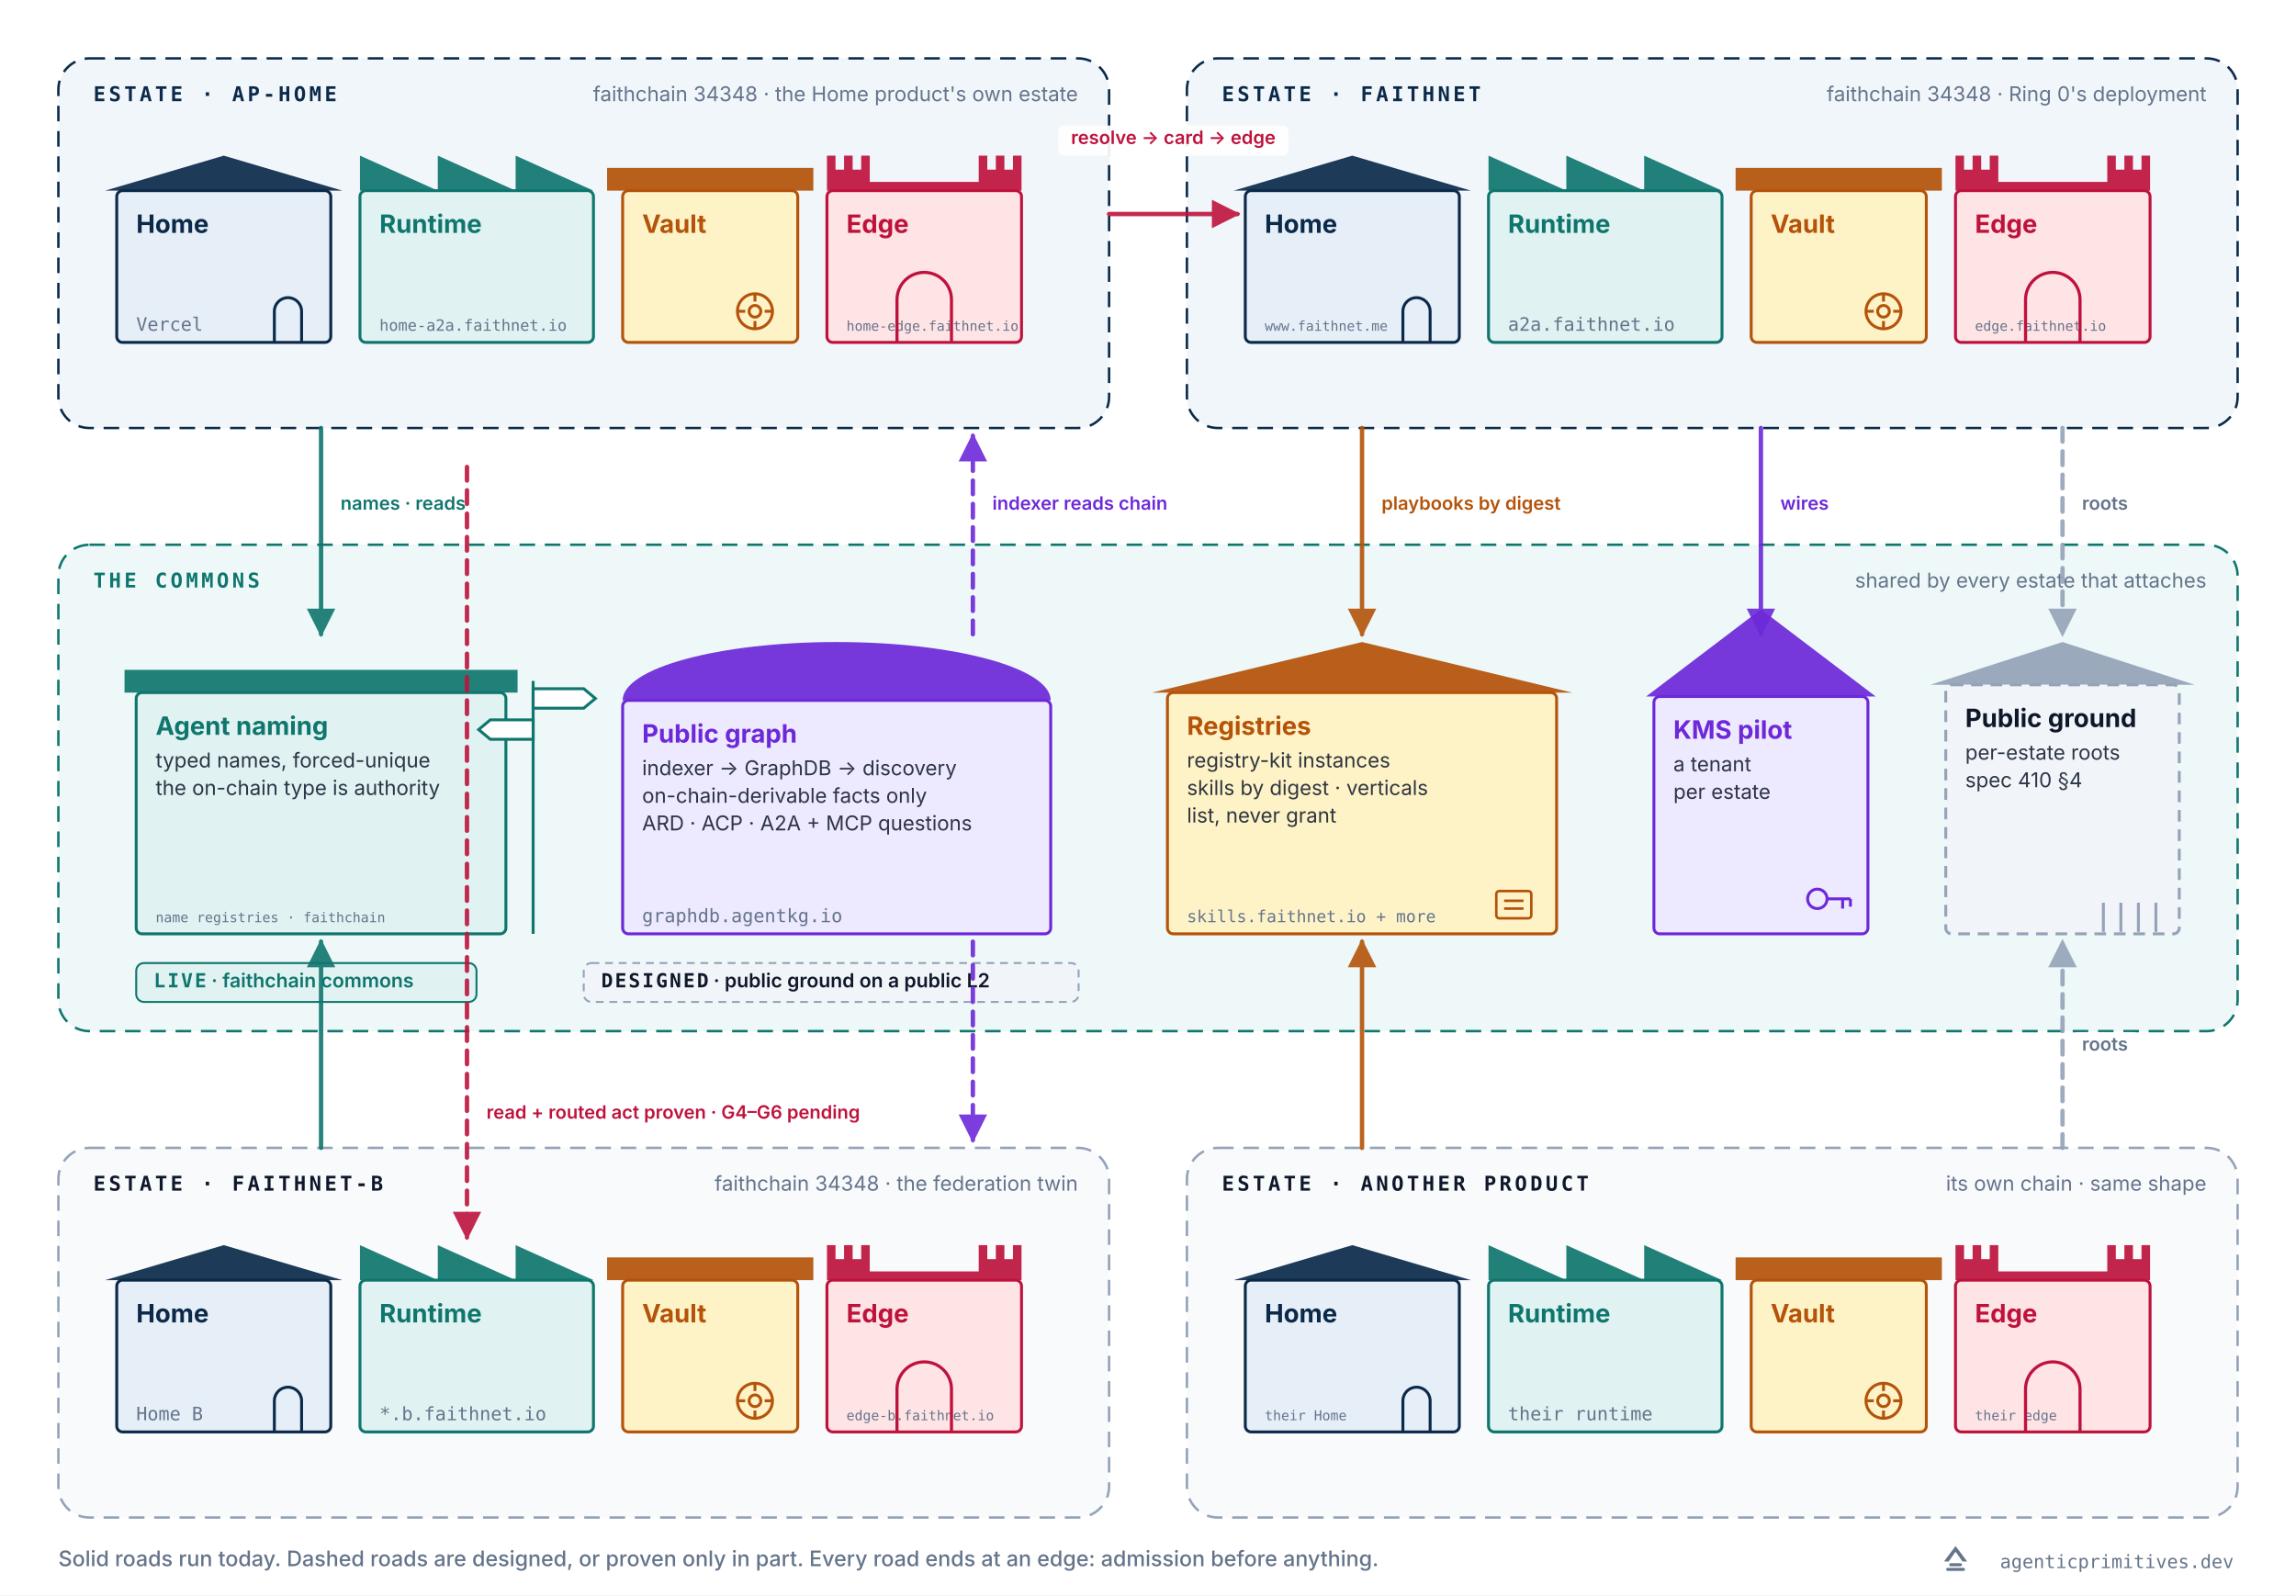
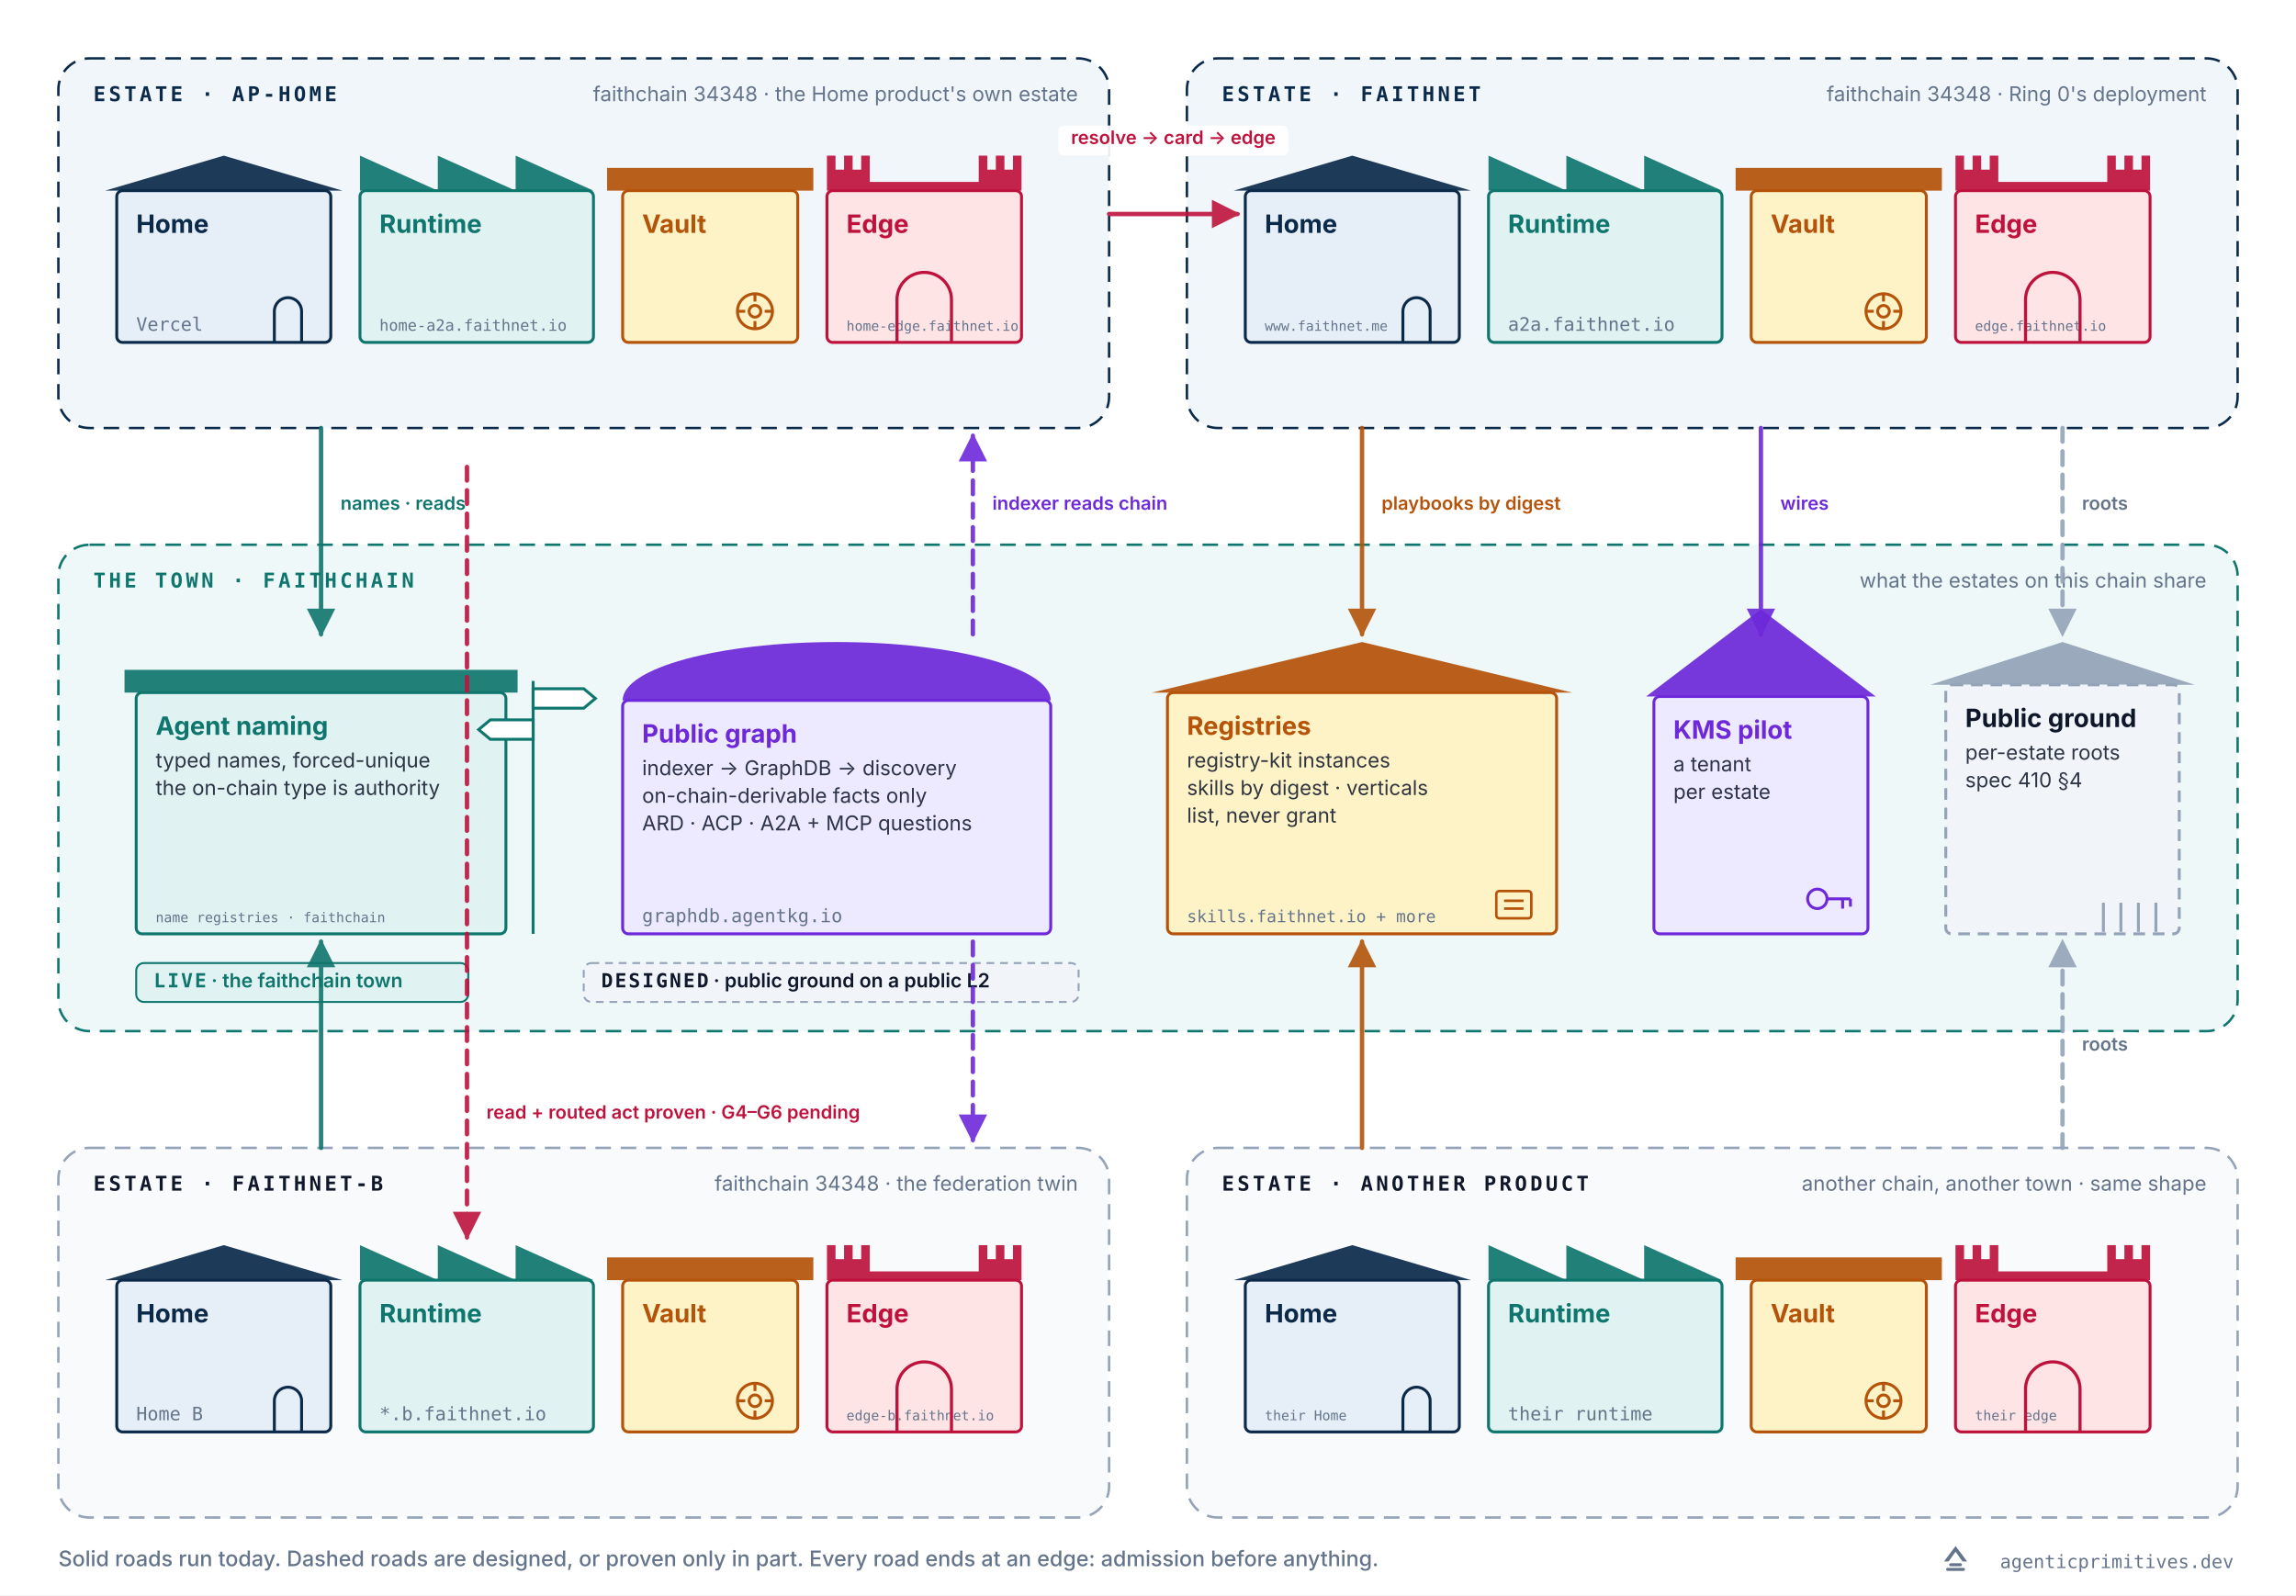
<svg xmlns="http://www.w3.org/2000/svg" viewBox="0 0 1180 820" role="img" aria-labelledby="federation-title" style="width:100%;height:auto;display:block;font-family:ui-sans-serif, system-ui, -apple-system, &quot;Segoe UI&quot;, Inter, sans-serif;font-feature-settings:normal;word-spacing:0.12em">
  <defs>
    <marker id="federation-arrow" viewBox="0 0 10 10" refX="9" refY="5" markerWidth="6.5" markerHeight="6.5" orient="auto-start-reverse">
      <path d="M 0 0 L 10 5 L 0 10 z" fill="#94a3b8" />
    </marker>
    <marker id="federation-arrow-ink" viewBox="0 0 10 10" refX="9" refY="5" markerWidth="6.5" markerHeight="6.5" orient="auto-start-reverse">
      <path d="M 0 0 L 10 5 L 0 10 z" fill="#0f172a" />
    </marker>
    <marker id="federation-arrow-amber" viewBox="0 0 10 10" refX="9" refY="5" markerWidth="6.5" markerHeight="6.5" orient="auto-start-reverse">
      <path d="M 0 0 L 10 5 L 0 10 z" fill="#b45309" />
    </marker>
    <marker id="federation-arrow-teal" viewBox="0 0 10 10" refX="9" refY="5" markerWidth="6.5" markerHeight="6.5" orient="auto-start-reverse">
      <path d="M 0 0 L 10 5 L 0 10 z" fill="#0f766e" />
    </marker>
    <marker id="federation-arrow-rose" viewBox="0 0 10 10" refX="9" refY="5" markerWidth="6.5" markerHeight="6.5" orient="auto-start-reverse">
      <path d="M 0 0 L 10 5 L 0 10 z" fill="#be123c" />
    </marker>
    <marker id="federation-arrow-navy" viewBox="0 0 10 10" refX="9" refY="5" markerWidth="6.5" markerHeight="6.5" orient="auto-start-reverse">
      <path d="M 0 0 L 10 5 L 0 10 z" fill="#0b2a4a" />
    </marker>
    <marker id="federation-arrow-violet" viewBox="0 0 10 10" refX="9" refY="5" markerWidth="6.5" markerHeight="6.5" orient="auto-start-reverse">
      <path d="M 0 0 L 10 5 L 0 10 z" fill="#6d28d9" />
    </marker>
    <filter id="federation-shadow" x="-10%" y="-10%" width="120%" height="130%">
      <feDropShadow dx="0" dy="2" stdDeviation="3" flood-color="#000" flood-opacity="0.12" />
    </filter>
  </defs>
  <rect x="0" y="0" width="1180" height="820" fill="#ffffff" />
  <g>
    <rect x="30" y="30" width="540" height="190" rx="16" fill="#e6eef7" fill-opacity="0.55" stroke="#0b2a4a" stroke-width="1.25" stroke-dasharray="8 5" />
    <text x="48" y="52" font-size="10.5" font-weight="700" fill="#0b2a4a" letter-spacing="1.6" font-family="ui-monospace, SFMono-Regular, Menlo, Consolas, monospace">ESTATE · AP-HOME</text>
    <text x="554" y="52" font-size="10.5" fill="#64748b" text-anchor="end" font-family="ui-sans-serif, system-ui, -apple-system, &quot;Segoe UI&quot;, Inter, sans-serif">faithchain 34348 · the Home product's own estate</text>
  </g>
  <g>
    <path d="M 54 98 L 115 80 L 176 98 Z" fill="#0b2a4a" opacity="0.92" />
    <rect x="60" y="98" width="110" height="78" rx="3" fill="#e6eef7" stroke="#0b2a4a" stroke-width="1.5" />
    <text x="70" y="119.7" font-size="13" font-weight="650" fill="#0b2a4a" font-family="ui-sans-serif, system-ui, -apple-system, &quot;Segoe UI&quot;, Inter, sans-serif">Home</text>
    <text x="70" y="170" font-size="9.5" fill="#64748b" font-family="ui-monospace, SFMono-Regular, Menlo, Consolas, monospace">Vercel</text>
    <path d="M 141 176 v -16 a 7 7 0 0 1 14 0 v 16" fill="none" stroke="#0b2a4a" stroke-width="1.5" />
  </g>
  <g>
    <path d="M 185 98 L 185 80 L 225 98 L 225 80 L 265 98 L 265 80 L 305 98 Z" fill="#0f766e" opacity="0.92" />
    <rect x="185" y="98" width="120" height="78" rx="3" fill="#e0f2f1" stroke="#0f766e" stroke-width="1.5" />
    <text x="195" y="119.7" font-size="13" font-weight="650" fill="#0f766e" font-family="ui-sans-serif, system-ui, -apple-system, &quot;Segoe UI&quot;, Inter, sans-serif">Runtime</text>
    <text x="195" y="170" font-size="8" fill="#64748b" font-family="ui-monospace, SFMono-Regular, Menlo, Consolas, monospace">home-a2a.faithnet.io</text>
  </g>
  <g>
    <path d="M 312 98 L 312 86.3 L 418 86.3 L 418 98 Z" fill="#b45309" opacity="0.92" />
    <rect x="320" y="98" width="90" height="78" rx="3" fill="#fef3c7" stroke="#b45309" stroke-width="1.5" />
    <text x="330" y="119.7" font-size="13" font-weight="650" fill="#b45309" font-family="ui-sans-serif, system-ui, -apple-system, &quot;Segoe UI&quot;, Inter, sans-serif">Vault</text>
    <g fill="none" stroke="#b45309" stroke-width="1.5">
      <circle cx="388" cy="160" r="9" />
      <circle cx="388" cy="160" r="3" />
      <path d="M 388 151 v 4 M 388 165 v 4 M 379 160 h 4 M 393 160 h 4" />
    </g>
  </g>
  <g>
    <path d="M 425 98 L 425 80 L 425 80 L 429.4 80 L 429.4 87.2 L 433.8 87.2 L 433.8 80 L 438.2 80 L 438.2 87.2 L 442.6 87.2 L 442.6 80 L 447 80 L 447 87.2 L 447 93.5 L 503 93.5 L 503 87.2 L 503 80 L 507.4 80 L 507.4 87.2 L 511.8 87.2 L 511.8 80 L 516.2 80 L 516.2 87.2 L 520.6 87.2 L 520.6 80 L 525 80 L 525 87.2 L 525 80 L 525 98 Z" fill="#be123c" opacity="0.92" />
    <rect x="425" y="98" width="100" height="78" rx="3" fill="#ffe4e6" stroke="#be123c" stroke-width="1.5" />
    <text x="435" y="119.7" font-size="13" font-weight="650" fill="#be123c" font-family="ui-sans-serif, system-ui, -apple-system, &quot;Segoe UI&quot;, Inter, sans-serif">Edge</text>
    <text x="435" y="170" font-size="7" fill="#64748b" font-family="ui-monospace, SFMono-Regular, Menlo, Consolas, monospace">home-edge.faithnet.io</text>
    <path d="M 461 176 v -22 a 14 14 0 0 1 28 0 v 22" fill="none" stroke="#be123c" stroke-width="1.6" />
  </g>
  <g>
    <rect x="610" y="30" width="540" height="190" rx="16" fill="#e6eef7" fill-opacity="0.55" stroke="#0b2a4a" stroke-width="1.25" stroke-dasharray="8 5" />
    <text x="628" y="52" font-size="10.5" font-weight="700" fill="#0b2a4a" letter-spacing="1.6" font-family="ui-monospace, SFMono-Regular, Menlo, Consolas, monospace">ESTATE · FAITHNET</text>
    <text x="1134" y="52" font-size="10.5" fill="#64748b" text-anchor="end" font-family="ui-sans-serif, system-ui, -apple-system, &quot;Segoe UI&quot;, Inter, sans-serif">faithchain 34348 · Ring 0's deployment</text>
  </g>
  <g>
    <path d="M 634 98 L 695 80 L 756 98 Z" fill="#0b2a4a" opacity="0.92" />
    <rect x="640" y="98" width="110" height="78" rx="3" fill="#e6eef7" stroke="#0b2a4a" stroke-width="1.5" />
    <text x="650" y="119.7" font-size="13" font-weight="650" fill="#0b2a4a" font-family="ui-sans-serif, system-ui, -apple-system, &quot;Segoe UI&quot;, Inter, sans-serif">Home</text>
    <text x="650" y="170" font-size="7" fill="#64748b" font-family="ui-monospace, SFMono-Regular, Menlo, Consolas, monospace">www.faithnet.me</text>
    <path d="M 721 176 v -16 a 7 7 0 0 1 14 0 v 16" fill="none" stroke="#0b2a4a" stroke-width="1.5" />
  </g>
  <g>
    <path d="M 765 98 L 765 80 L 805 98 L 805 80 L 845 98 L 845 80 L 885 98 Z" fill="#0f766e" opacity="0.92" />
    <rect x="765" y="98" width="120" height="78" rx="3" fill="#e0f2f1" stroke="#0f766e" stroke-width="1.5" />
    <text x="775" y="119.7" font-size="13" font-weight="650" fill="#0f766e" font-family="ui-sans-serif, system-ui, -apple-system, &quot;Segoe UI&quot;, Inter, sans-serif">Runtime</text>
    <text x="775" y="170" font-size="9.5" fill="#64748b" font-family="ui-monospace, SFMono-Regular, Menlo, Consolas, monospace">a2a.faithnet.io</text>
  </g>
  <g>
    <path d="M 892 98 L 892 86.3 L 998 86.3 L 998 98 Z" fill="#b45309" opacity="0.92" />
    <rect x="900" y="98" width="90" height="78" rx="3" fill="#fef3c7" stroke="#b45309" stroke-width="1.5" />
    <text x="910" y="119.7" font-size="13" font-weight="650" fill="#b45309" font-family="ui-sans-serif, system-ui, -apple-system, &quot;Segoe UI&quot;, Inter, sans-serif">Vault</text>
    <g fill="none" stroke="#b45309" stroke-width="1.5">
      <circle cx="968" cy="160" r="9" />
      <circle cx="968" cy="160" r="3" />
      <path d="M 968 151 v 4 M 968 165 v 4 M 959 160 h 4 M 973 160 h 4" />
    </g>
  </g>
  <g>
    <path d="M 1005 98 L 1005 80 L 1005 80 L 1009.4 80 L 1009.4 87.2 L 1013.8 87.2 L 1013.8 80 L 1018.2 80 L 1018.2 87.2 L 1022.6 87.2 L 1022.6 80 L 1027 80 L 1027 87.2 L 1027 93.5 L 1083 93.5 L 1083 87.2 L 1083 80 L 1087.4 80 L 1087.4 87.2 L 1091.8 87.2 L 1091.8 80 L 1096.2 80 L 1096.2 87.2 L 1100.6 87.2 L 1100.6 80 L 1105 80 L 1105 87.2 L 1105 80 L 1105 98 Z" fill="#be123c" opacity="0.92" />
    <rect x="1005" y="98" width="100" height="78" rx="3" fill="#ffe4e6" stroke="#be123c" stroke-width="1.5" />
    <text x="1015" y="119.7" font-size="13" font-weight="650" fill="#be123c" font-family="ui-sans-serif, system-ui, -apple-system, &quot;Segoe UI&quot;, Inter, sans-serif">Edge</text>
    <text x="1015" y="170" font-size="7" fill="#64748b" font-family="ui-monospace, SFMono-Regular, Menlo, Consolas, monospace">edge.faithnet.io</text>
    <path d="M 1041 176 v -22 a 14 14 0 0 1 28 0 v 22" fill="none" stroke="#be123c" stroke-width="1.6" />
  </g>
  <g>
    <rect x="30" y="280" width="1120" height="250" rx="16" fill="#e0f2f1" fill-opacity="0.55" stroke="#0f766e" stroke-width="1.25" stroke-dasharray="8 5" />
-     <text x="48" y="302" font-size="10.5" font-weight="700" fill="#0f766e" letter-spacing="1.6" font-family="ui-monospace, SFMono-Regular, Menlo, Consolas, monospace">THE COMMONS</text>
-     <text x="1134" y="302" font-size="10.5" fill="#64748b" text-anchor="end" font-family="ui-sans-serif, system-ui, -apple-system, &quot;Segoe UI&quot;, Inter, sans-serif">shared by every estate that attaches</text>
+     <text x="48" y="302" font-size="10.5" font-weight="700" fill="#0f766e" letter-spacing="1.6" font-family="ui-monospace, SFMono-Regular, Menlo, Consolas, monospace">THE TOWN · FAITHCHAIN</text>
+     <text x="1134" y="302" font-size="10.5" fill="#64748b" text-anchor="end" font-family="ui-sans-serif, system-ui, -apple-system, &quot;Segoe UI&quot;, Inter, sans-serif">what the estates on this chain share</text>
  </g>
  <g>
    <path d="M 64 356 L 64 344.3 L 266 344.3 L 266 356 Z" fill="#0f766e" opacity="0.92" />
    <rect x="70" y="356" width="190" height="124" rx="3" fill="#e0f2f1" stroke="#0f766e" stroke-width="1.5" />
    <text x="80" y="377.7" font-size="13" font-weight="650" fill="#0f766e" font-family="ui-sans-serif, system-ui, -apple-system, &quot;Segoe UI&quot;, Inter, sans-serif">Agent naming</text>
    <text x="80" y="394.45" font-size="10.5" fill="#0f172a" opacity="0.86" font-family="ui-sans-serif, system-ui, -apple-system, &quot;Segoe UI&quot;, Inter, sans-serif">typed names, forced-unique</text>
    <text x="80" y="408.625" font-size="10.5" fill="#0f172a" opacity="0.86" font-family="ui-sans-serif, system-ui, -apple-system, &quot;Segoe UI&quot;, Inter, sans-serif">the on-chain type is authority</text>
    <text x="80" y="474" font-size="7" fill="#64748b" font-family="ui-monospace, SFMono-Regular, Menlo, Consolas, monospace">name registries · faithchain</text>
    <g stroke="#0f766e" stroke-width="1.5" fill="#ffffff">
      <line x1="274" y1="480" x2="274" y2="350" />
      <path d="M 274 354 h 26 l 6 5 l -6 5 h -26 z" />
      <path d="M 274 370 h -22 l -6 5 l 6 5 h 22 z" />
    </g>
  </g>
  <g>
    <path d="M 320 360 A 110 30 0 0 1 540 360 Z" fill="#6d28d9" opacity="0.92" />
    <rect x="320" y="360" width="220" height="120" rx="3" fill="#ede9fe" stroke="#6d28d9" stroke-width="1.5" />
    <text x="330" y="381.7" font-size="13" font-weight="650" fill="#6d28d9" font-family="ui-sans-serif, system-ui, -apple-system, &quot;Segoe UI&quot;, Inter, sans-serif">Public graph</text>
    <text x="330" y="398.45" font-size="10.5" fill="#0f172a" opacity="0.86" font-family="ui-sans-serif, system-ui, -apple-system, &quot;Segoe UI&quot;, Inter, sans-serif">indexer → GraphDB → discovery</text>
    <text x="330" y="412.625" font-size="10.5" fill="#0f172a" opacity="0.86" font-family="ui-sans-serif, system-ui, -apple-system, &quot;Segoe UI&quot;, Inter, sans-serif">on-chain-derivable facts only</text>
    <text x="330" y="426.8" font-size="10.5" fill="#0f172a" opacity="0.86" font-family="ui-sans-serif, system-ui, -apple-system, &quot;Segoe UI&quot;, Inter, sans-serif">ARD · ACP · A2A + MCP questions</text>
    <text x="330" y="474" font-size="9.5" fill="#64748b" font-family="ui-monospace, SFMono-Regular, Menlo, Consolas, monospace">graphdb.agentkg.io</text>
  </g>
  <g>
    <path d="M 592 356 L 700 330 L 808 356 Z" fill="#b45309" opacity="0.92" />
    <rect x="600" y="356" width="200" height="124" rx="3" fill="#fef3c7" stroke="#b45309" stroke-width="1.5" />
    <text x="610" y="377.7" font-size="13" font-weight="650" fill="#b45309" font-family="ui-sans-serif, system-ui, -apple-system, &quot;Segoe UI&quot;, Inter, sans-serif">Registries</text>
    <text x="610" y="394.45" font-size="10.5" fill="#0f172a" opacity="0.86" font-family="ui-sans-serif, system-ui, -apple-system, &quot;Segoe UI&quot;, Inter, sans-serif">registry-kit instances</text>
    <text x="610" y="408.625" font-size="10.5" fill="#0f172a" opacity="0.86" font-family="ui-sans-serif, system-ui, -apple-system, &quot;Segoe UI&quot;, Inter, sans-serif">skills by digest · verticals</text>
    <text x="610" y="422.8" font-size="10.5" fill="#0f172a" opacity="0.86" font-family="ui-sans-serif, system-ui, -apple-system, &quot;Segoe UI&quot;, Inter, sans-serif">list, never grant</text>
    <text x="610" y="474" font-size="8.5" fill="#64748b" font-family="ui-monospace, SFMono-Regular, Menlo, Consolas, monospace">skills.faithnet.io + more</text>
    <g stroke="#b45309" stroke-width="1.3" fill="none">
      <rect x="769" y="458" width="18" height="14" rx="1.5" />
      <path d="M 773 463 h 10 M 773 467 h 10" />
    </g>
  </g>
  <g>
    <path d="M 846 358 L 905 313.2 L 964 358 Z" fill="#6d28d9" opacity="0.92" />
    <rect x="850" y="358" width="110" height="122" rx="3" fill="#ede9fe" stroke="#6d28d9" stroke-width="1.5" />
    <text x="860" y="379.7" font-size="13" font-weight="650" fill="#6d28d9" font-family="ui-sans-serif, system-ui, -apple-system, &quot;Segoe UI&quot;, Inter, sans-serif">KMS pilot</text>
    <text x="860" y="396.45" font-size="10.5" fill="#0f172a" opacity="0.86" font-family="ui-sans-serif, system-ui, -apple-system, &quot;Segoe UI&quot;, Inter, sans-serif">a tenant</text>
    <text x="860" y="410.625" font-size="10.5" fill="#0f172a" opacity="0.86" font-family="ui-sans-serif, system-ui, -apple-system, &quot;Segoe UI&quot;, Inter, sans-serif">per estate</text>
    <g fill="none" stroke="#6d28d9" stroke-width="1.5">
      <circle cx="934" cy="462" r="5" />
      <path d="M 939 462 h 12 M 947 462 v 5 M 951 462 v 4" />
    </g>
  </g>
  <g>
    <path d="M 992 352 L 1060 330 L 1128 352 Z" fill="#94a3b8" opacity="0.92" />
    <rect x="1000" y="352" width="120" height="128" rx="3" fill="#f1f5f9" stroke="#94a3b8" stroke-width="1.5" stroke-dasharray="6 4" />
    <text x="1010" y="373.7" font-size="13" font-weight="650" fill="#0f172a" font-family="ui-sans-serif, system-ui, -apple-system, &quot;Segoe UI&quot;, Inter, sans-serif">Public ground</text>
    <text x="1010" y="390.45" font-size="10.5" fill="#0f172a" opacity="0.86" font-family="ui-sans-serif, system-ui, -apple-system, &quot;Segoe UI&quot;, Inter, sans-serif">per-estate roots</text>
    <text x="1010" y="404.625" font-size="10.5" fill="#0f172a" opacity="0.86" font-family="ui-sans-serif, system-ui, -apple-system, &quot;Segoe UI&quot;, Inter, sans-serif">spec 410 §4</text>
    <g stroke="#94a3b8" stroke-width="1.5">
      <line x1="1108" y1="479" x2="1108" y2="464" />
      <line x1="1099" y1="479" x2="1099" y2="464" />
      <line x1="1090" y1="479" x2="1090" y2="464" />
      <line x1="1081" y1="479" x2="1081" y2="464" />
    </g>
  </g>
  <g>
-     <rect x="70" y="495" width="174.891" height="20" rx="4" fill="#e0f2f1" stroke="#0f766e" stroke-width="1" />
+     <rect x="70" y="495" width="170.656" height="20" rx="4" fill="#e0f2f1" stroke="#0f766e" stroke-width="1" />
    <text x="79" y="507.5" font-size="10" font-weight="600" fill="#0f766e" font-family="ui-sans-serif, system-ui, -apple-system, &quot;Segoe UI&quot;, Inter, sans-serif">
-       <tspan font-family="ui-monospace, SFMono-Regular, Menlo, Consolas, monospace" letter-spacing="1">LIVE</tspan>  ·  faithchain commons</text>
+       <tspan font-family="ui-monospace, SFMono-Regular, Menlo, Consolas, monospace" letter-spacing="1">LIVE</tspan>  ·  the faithchain town</text>
  </g>
  <g>
    <rect x="300" y="495" width="254.341" height="20" rx="4" fill="#f1f5f9" stroke="#94a3b8" stroke-width="1" stroke-dasharray="4 3" />
    <text x="309" y="507.5" font-size="10" font-weight="600" fill="#0f172a" font-family="ui-sans-serif, system-ui, -apple-system, &quot;Segoe UI&quot;, Inter, sans-serif">
      <tspan font-family="ui-monospace, SFMono-Regular, Menlo, Consolas, monospace" letter-spacing="1">DESIGNED</tspan>  ·  public ground on a public L2</text>
  </g>
  <g>
    <rect x="30" y="590" width="540" height="190" rx="16" fill="#f1f5f9" fill-opacity="0.55" stroke="#94a3b8" stroke-width="1.25" stroke-dasharray="8 5" />
    <text x="48" y="612" font-size="10.5" font-weight="700" fill="#0f172a" letter-spacing="1.6" font-family="ui-monospace, SFMono-Regular, Menlo, Consolas, monospace">ESTATE · FAITHNET-B</text>
    <text x="554" y="612" font-size="10.5" fill="#64748b" text-anchor="end" font-family="ui-sans-serif, system-ui, -apple-system, &quot;Segoe UI&quot;, Inter, sans-serif">faithchain 34348 · the federation twin</text>
  </g>
  <g>
    <path d="M 54 658 L 115 640 L 176 658 Z" fill="#0b2a4a" opacity="0.92" />
    <rect x="60" y="658" width="110" height="78" rx="3" fill="#e6eef7" stroke="#0b2a4a" stroke-width="1.5" />
    <text x="70" y="679.7" font-size="13" font-weight="650" fill="#0b2a4a" font-family="ui-sans-serif, system-ui, -apple-system, &quot;Segoe UI&quot;, Inter, sans-serif">Home</text>
    <text x="70" y="730" font-size="9.5" fill="#64748b" font-family="ui-monospace, SFMono-Regular, Menlo, Consolas, monospace">Home B</text>
    <path d="M 141 736 v -16 a 7 7 0 0 1 14 0 v 16" fill="none" stroke="#0b2a4a" stroke-width="1.5" />
  </g>
  <g>
    <path d="M 185 658 L 185 640 L 225 658 L 225 640 L 265 658 L 265 640 L 305 658 Z" fill="#0f766e" opacity="0.92" />
    <rect x="185" y="658" width="120" height="78" rx="3" fill="#e0f2f1" stroke="#0f766e" stroke-width="1.5" />
    <text x="195" y="679.7" font-size="13" font-weight="650" fill="#0f766e" font-family="ui-sans-serif, system-ui, -apple-system, &quot;Segoe UI&quot;, Inter, sans-serif">Runtime</text>
    <text x="195" y="730" font-size="9.5" fill="#64748b" font-family="ui-monospace, SFMono-Regular, Menlo, Consolas, monospace">*.b.faithnet.io</text>
  </g>
  <g>
    <path d="M 312 658 L 312 646.3 L 418 646.3 L 418 658 Z" fill="#b45309" opacity="0.92" />
    <rect x="320" y="658" width="90" height="78" rx="3" fill="#fef3c7" stroke="#b45309" stroke-width="1.5" />
    <text x="330" y="679.7" font-size="13" font-weight="650" fill="#b45309" font-family="ui-sans-serif, system-ui, -apple-system, &quot;Segoe UI&quot;, Inter, sans-serif">Vault</text>
    <g fill="none" stroke="#b45309" stroke-width="1.5">
      <circle cx="388" cy="720" r="9" />
      <circle cx="388" cy="720" r="3" />
      <path d="M 388 711 v 4 M 388 725 v 4 M 379 720 h 4 M 393 720 h 4" />
    </g>
  </g>
  <g>
    <path d="M 425 658 L 425 640 L 425 640 L 429.4 640 L 429.4 647.2 L 433.8 647.2 L 433.8 640 L 438.2 640 L 438.2 647.2 L 442.6 647.2 L 442.6 640 L 447 640 L 447 647.2 L 447 653.5 L 503 653.5 L 503 647.2 L 503 640 L 507.4 640 L 507.4 647.2 L 511.8 647.2 L 511.8 640 L 516.2 640 L 516.2 647.2 L 520.6 647.2 L 520.6 640 L 525 640 L 525 647.2 L 525 640 L 525 658 Z" fill="#be123c" opacity="0.92" />
    <rect x="425" y="658" width="100" height="78" rx="3" fill="#ffe4e6" stroke="#be123c" stroke-width="1.5" />
    <text x="435" y="679.7" font-size="13" font-weight="650" fill="#be123c" font-family="ui-sans-serif, system-ui, -apple-system, &quot;Segoe UI&quot;, Inter, sans-serif">Edge</text>
    <text x="435" y="730" font-size="7" fill="#64748b" font-family="ui-monospace, SFMono-Regular, Menlo, Consolas, monospace">edge-b.faithnet.io</text>
    <path d="M 461 736 v -22 a 14 14 0 0 1 28 0 v 22" fill="none" stroke="#be123c" stroke-width="1.6" />
  </g>
  <g>
    <rect x="610" y="590" width="540" height="190" rx="16" fill="#f1f5f9" fill-opacity="0.55" stroke="#94a3b8" stroke-width="1.25" stroke-dasharray="8 5" />
    <text x="628" y="612" font-size="10.5" font-weight="700" fill="#0f172a" letter-spacing="1.6" font-family="ui-monospace, SFMono-Regular, Menlo, Consolas, monospace">ESTATE · ANOTHER PRODUCT</text>
-     <text x="1134" y="612" font-size="10.5" fill="#64748b" text-anchor="end" font-family="ui-sans-serif, system-ui, -apple-system, &quot;Segoe UI&quot;, Inter, sans-serif">its own chain · same shape</text>
+     <text x="1134" y="612" font-size="10.5" fill="#64748b" text-anchor="end" font-family="ui-sans-serif, system-ui, -apple-system, &quot;Segoe UI&quot;, Inter, sans-serif">another chain, another town · same shape</text>
  </g>
  <g>
    <path d="M 634 658 L 695 640 L 756 658 Z" fill="#0b2a4a" opacity="0.92" />
    <rect x="640" y="658" width="110" height="78" rx="3" fill="#e6eef7" stroke="#0b2a4a" stroke-width="1.5" />
    <text x="650" y="679.7" font-size="13" font-weight="650" fill="#0b2a4a" font-family="ui-sans-serif, system-ui, -apple-system, &quot;Segoe UI&quot;, Inter, sans-serif">Home</text>
    <text x="650" y="730" font-size="7" fill="#64748b" font-family="ui-monospace, SFMono-Regular, Menlo, Consolas, monospace">their Home</text>
    <path d="M 721 736 v -16 a 7 7 0 0 1 14 0 v 16" fill="none" stroke="#0b2a4a" stroke-width="1.5" />
  </g>
  <g>
    <path d="M 765 658 L 765 640 L 805 658 L 805 640 L 845 658 L 845 640 L 885 658 Z" fill="#0f766e" opacity="0.92" />
    <rect x="765" y="658" width="120" height="78" rx="3" fill="#e0f2f1" stroke="#0f766e" stroke-width="1.5" />
    <text x="775" y="679.7" font-size="13" font-weight="650" fill="#0f766e" font-family="ui-sans-serif, system-ui, -apple-system, &quot;Segoe UI&quot;, Inter, sans-serif">Runtime</text>
    <text x="775" y="730" font-size="9.5" fill="#64748b" font-family="ui-monospace, SFMono-Regular, Menlo, Consolas, monospace">their runtime</text>
  </g>
  <g>
    <path d="M 892 658 L 892 646.3 L 998 646.3 L 998 658 Z" fill="#b45309" opacity="0.92" />
    <rect x="900" y="658" width="90" height="78" rx="3" fill="#fef3c7" stroke="#b45309" stroke-width="1.5" />
    <text x="910" y="679.7" font-size="13" font-weight="650" fill="#b45309" font-family="ui-sans-serif, system-ui, -apple-system, &quot;Segoe UI&quot;, Inter, sans-serif">Vault</text>
    <g fill="none" stroke="#b45309" stroke-width="1.5">
      <circle cx="968" cy="720" r="9" />
      <circle cx="968" cy="720" r="3" />
      <path d="M 968 711 v 4 M 968 725 v 4 M 959 720 h 4 M 973 720 h 4" />
    </g>
  </g>
  <g>
    <path d="M 1005 658 L 1005 640 L 1005 640 L 1009.4 640 L 1009.4 647.2 L 1013.8 647.2 L 1013.8 640 L 1018.2 640 L 1018.2 647.2 L 1022.6 647.2 L 1022.6 640 L 1027 640 L 1027 647.2 L 1027 653.5 L 1083 653.5 L 1083 647.2 L 1083 640 L 1087.4 640 L 1087.4 647.2 L 1091.8 647.2 L 1091.8 640 L 1096.2 640 L 1096.2 647.2 L 1100.6 647.2 L 1100.6 640 L 1105 640 L 1105 647.2 L 1105 640 L 1105 658 Z" fill="#be123c" opacity="0.92" />
    <rect x="1005" y="658" width="100" height="78" rx="3" fill="#ffe4e6" stroke="#be123c" stroke-width="1.5" />
    <text x="1015" y="679.7" font-size="13" font-weight="650" fill="#be123c" font-family="ui-sans-serif, system-ui, -apple-system, &quot;Segoe UI&quot;, Inter, sans-serif">Edge</text>
    <text x="1015" y="730" font-size="7" fill="#64748b" font-family="ui-monospace, SFMono-Regular, Menlo, Consolas, monospace">their edge</text>
    <path d="M 1041 736 v -22 a 14 14 0 0 1 28 0 v 22" fill="none" stroke="#be123c" stroke-width="1.6" />
  </g>
  <g>
    <path d="M 165 220 V 326" fill="none" stroke="#0f766e" stroke-width="2.25" marker-end="url(#federation-arrow-teal)" stroke-linecap="round" opacity="0.9" />
    <rect x="170" y="252.5" width="80.087" height="15.5" rx="3" fill="#ffffff" opacity="0.92" />
    <text x="175" y="262" font-size="9.5" text-anchor="start" fill="#0f766e" font-weight="600" font-family="ui-sans-serif, system-ui, -apple-system, &quot;Segoe UI&quot;, Inter, sans-serif">names · reads</text>
  </g>
  <g>
    <path d="M 500 326 V 224" fill="none" stroke="#6d28d9" stroke-width="2.25" stroke-dasharray="7 5" marker-end="url(#federation-arrow-violet)" stroke-linecap="round" opacity="0.9" />
    <rect x="505" y="252.5" width="107.176" height="15.5" rx="3" fill="#ffffff" opacity="0.92" />
    <text x="510" y="262" font-size="9.5" text-anchor="start" fill="#6d28d9" font-weight="600" font-family="ui-sans-serif, system-ui, -apple-system, &quot;Segoe UI&quot;, Inter, sans-serif">indexer reads chain</text>
  </g>
  <g>
    <path d="M 700 220 V 326" fill="none" stroke="#b45309" stroke-width="2.25" marker-end="url(#federation-arrow-amber)" stroke-linecap="round" opacity="0.9" />
    <rect x="705" y="252.5" width="108.485" height="15.5" rx="3" fill="#ffffff" opacity="0.92" />
    <text x="710" y="262" font-size="9.5" text-anchor="start" fill="#b45309" font-weight="600" font-family="ui-sans-serif, system-ui, -apple-system, &quot;Segoe UI&quot;, Inter, sans-serif">playbooks by digest</text>
  </g>
  <g>
    <path d="M 905 220 V 326" fill="none" stroke="#6d28d9" stroke-width="2.25" marker-end="url(#federation-arrow-violet)" stroke-linecap="round" opacity="0.9" />
    <rect x="910" y="252.5" width="37.189" height="15.5" rx="3" fill="#ffffff" opacity="0.92" />
    <text x="915" y="262" font-size="9.5" text-anchor="start" fill="#6d28d9" font-weight="600" font-family="ui-sans-serif, system-ui, -apple-system, &quot;Segoe UI&quot;, Inter, sans-serif">wires</text>
  </g>
  <g>
    <path d="M 165 590 V 484" fill="none" stroke="#0f766e" stroke-width="2.25" marker-end="url(#federation-arrow-teal)" stroke-linecap="round" opacity="0.9" />
  </g>
  <g>
    <path d="M 500 484 V 586" fill="none" stroke="#6d28d9" stroke-width="2.25" stroke-dasharray="7 5" marker-end="url(#federation-arrow-violet)" stroke-linecap="round" opacity="0.9" />
  </g>
  <g>
    <path d="M 700 590 V 484" fill="none" stroke="#b45309" stroke-width="2.25" marker-end="url(#federation-arrow-amber)" stroke-linecap="round" opacity="0.9" />
  </g>
  <g>
    <path d="M 1060 590 V 484" fill="none" stroke="#94a3b8" stroke-width="2.25" stroke-dasharray="7 5" marker-end="url(#federation-arrow)" stroke-linecap="round" opacity="0.9" />
    <rect x="1065" y="530.5" width="34.269" height="15.5" rx="3" fill="#ffffff" opacity="0.92" />
    <text x="1070" y="540" font-size="9.5" text-anchor="start" fill="#64748b" font-weight="600" font-family="ui-sans-serif, system-ui, -apple-system, &quot;Segoe UI&quot;, Inter, sans-serif">roots</text>
  </g>
  <g>
    <path d="M 1060 220 V 326" fill="none" stroke="#94a3b8" stroke-width="2.25" stroke-dasharray="7 5" marker-end="url(#federation-arrow)" stroke-linecap="round" opacity="0.9" />
    <rect x="1065" y="252.5" width="34.269" height="15.5" rx="3" fill="#ffffff" opacity="0.92" />
    <text x="1070" y="262" font-size="9.5" text-anchor="start" fill="#64748b" font-weight="600" font-family="ui-sans-serif, system-ui, -apple-system, &quot;Segoe UI&quot;, Inter, sans-serif">roots</text>
  </g>
  <g>
    <path d="M 570 110 H 636" fill="none" stroke="#be123c" stroke-width="2.25" marker-end="url(#federation-arrow-rose)" stroke-linecap="round" opacity="0.9" />
    <rect x="543.924" y="64.5" width="118.152" height="15.5" rx="3" fill="#ffffff" opacity="0.92" />
    <text x="603" y="74" font-size="9.5" text-anchor="middle" fill="#be123c" font-weight="600" font-family="ui-sans-serif, system-ui, -apple-system, &quot;Segoe UI&quot;, Inter, sans-serif">resolve → card → edge</text>
  </g>
  <g>
    <path d="M 240 240 C 240 260, 240 560, 240 636" fill="none" stroke="#be123c" stroke-width="2.25" stroke-dasharray="7 5" marker-end="url(#federation-arrow-rose)" stroke-linecap="round" opacity="0.9" />
    <rect x="245" y="565.5" width="216.032" height="15.5" rx="3" fill="#ffffff" opacity="0.92" />
    <text x="250" y="575" font-size="9.5" text-anchor="start" fill="#be123c" font-weight="600" font-family="ui-sans-serif, system-ui, -apple-system, &quot;Segoe UI&quot;, Inter, sans-serif">read + routed act proven · G4–G6 pending</text>
  </g>
  <text x="30" y="805" font-size="11" text-anchor="start" fill="#64748b" font-weight="500" font-family="ui-sans-serif, system-ui, -apple-system, &quot;Segoe UI&quot;, Inter, sans-serif">Solid roads run today. Dashed roads are designed, or proven only in part. Every road ends at an edge: admission before anything.</text>
  <g>
    <g transform="translate(998 794) scale(0.22)" fill="#64748b">
      <path d="M32 3 L59 39 H48.2 L32 16.2 L15.8 39 H5 Z" />
      <rect x="17" y="43.2" width="30" height="7" rx="3.5" />
      <rect x="10" y="54" width="44" height="7" rx="3.5" />
    </g>
    <text x="1148" y="806" font-size="9.5" text-anchor="end" fill="#64748b" font-weight="500" font-family="ui-monospace, SFMono-Regular, Menlo, Consolas, monospace">agenticprimitives.dev</text>
  </g>
</svg>
